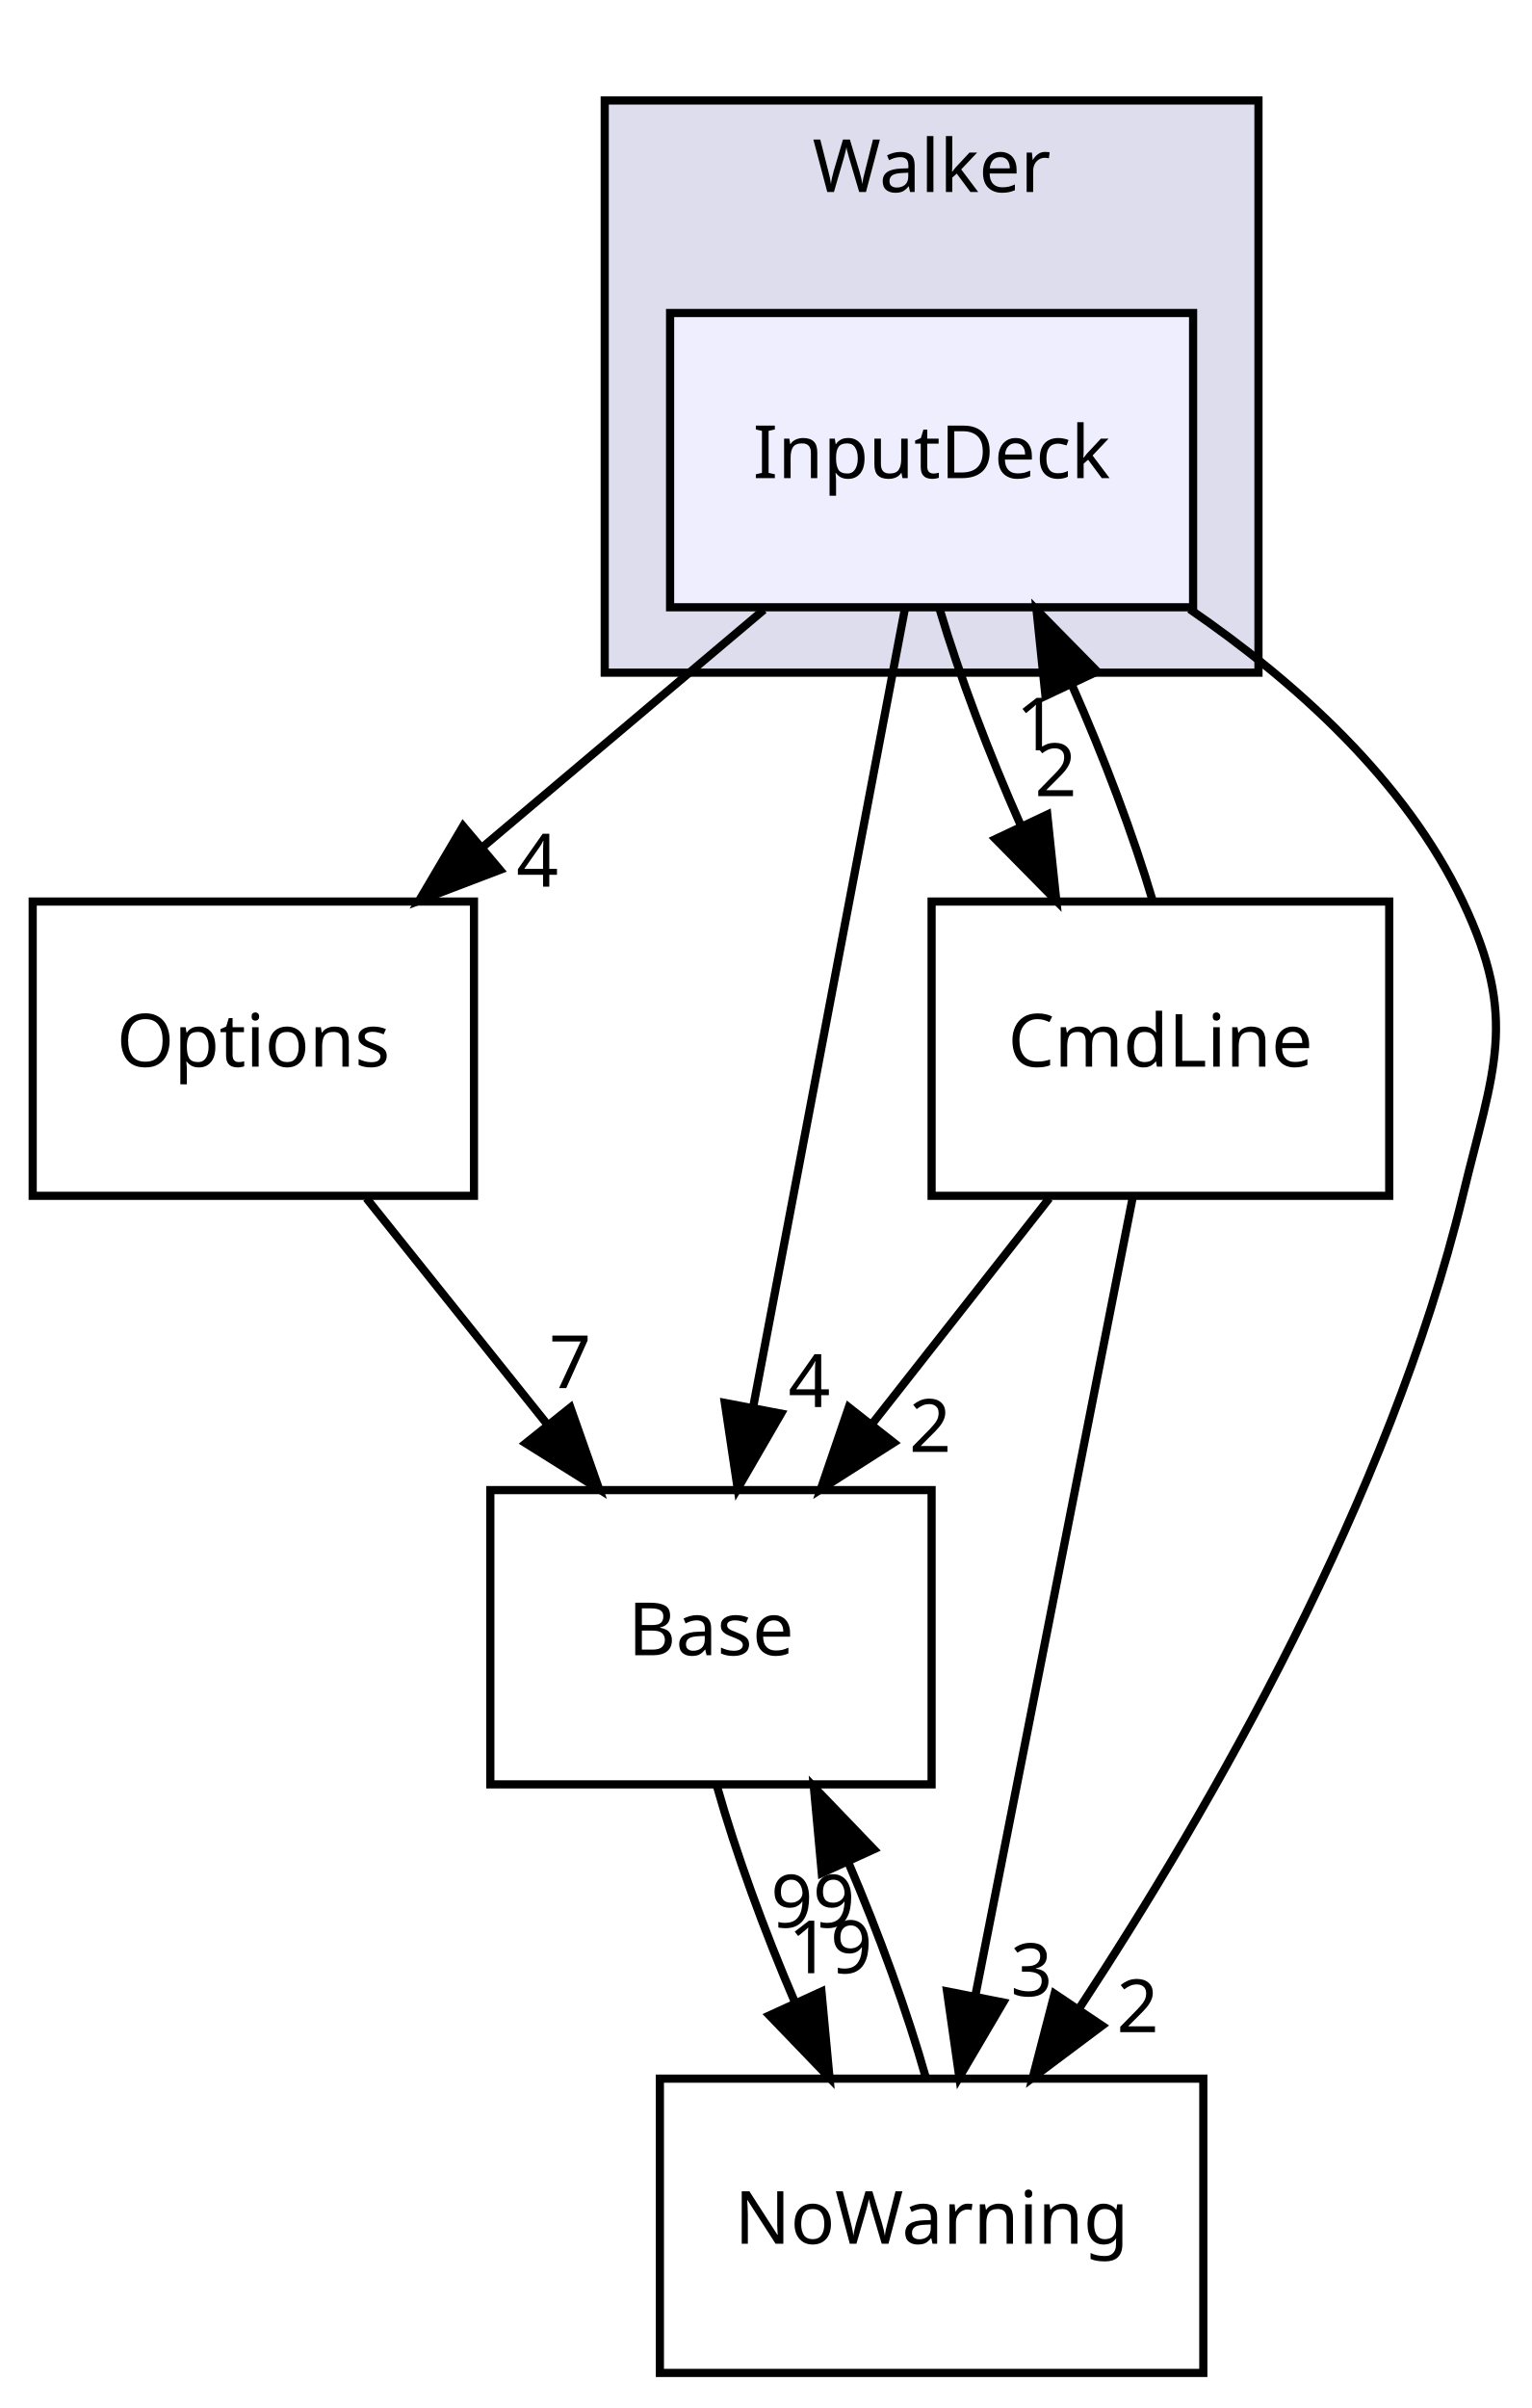
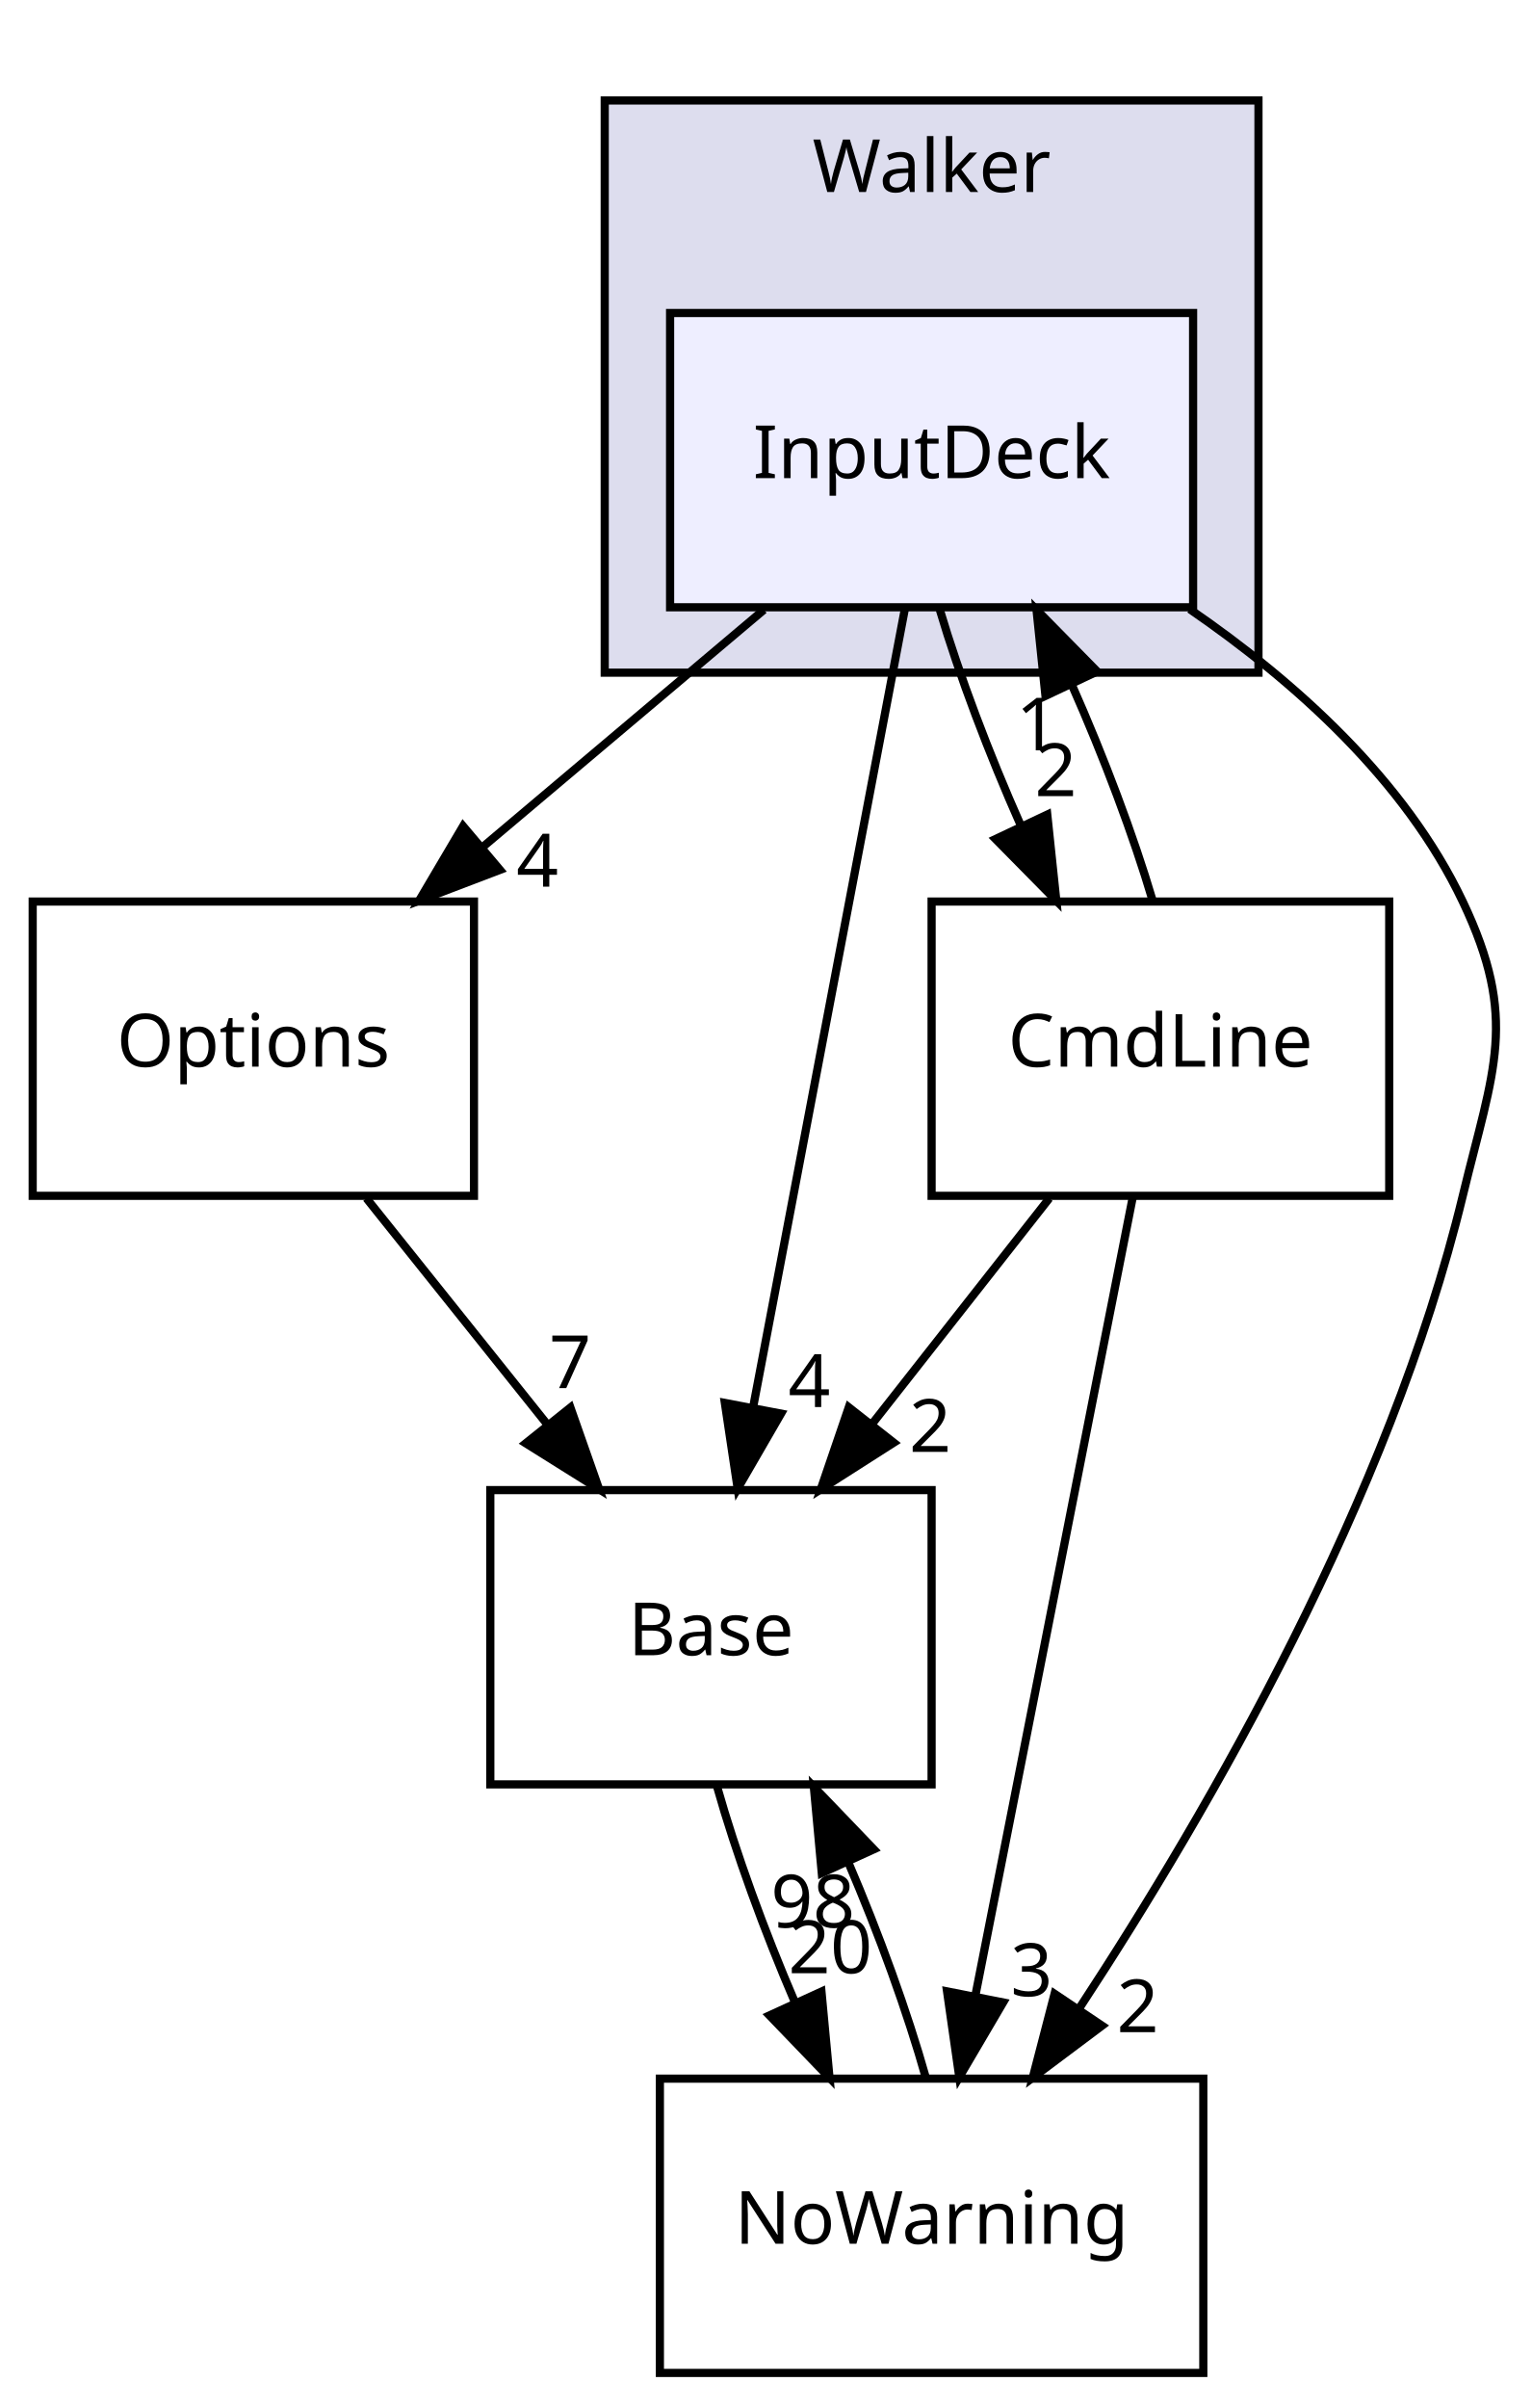
<svg xmlns="http://www.w3.org/2000/svg" xmlns:xlink="http://www.w3.org/1999/xlink" width="187pt" height="294pt" viewBox="0.00 0.00 187.37 294.00">
  <g id="graph0" class="graph" transform="scale(1 1) rotate(0) translate(4 290)">
    <g id="clust1" class="cluster">
      <g id="a_clust1">
        <a xlink:href="dir_0e448188b37b11ddd594aa8fc8850de3.html" target="_top" xlink:title="Walker">
          <polygon fill="#ddddee" stroke="black" points="70,-208 70,-278 150,-278 150,-208 70,-208" />
          <text text-anchor="middle" x="110" y="-266.8" font-family="sans-serif" font-size="9.00">Walker</text>
        </a>
      </g>
    </g>
    <g id="node1" class="node">
      <g id="a_node1">
        <a xlink:href="dir_f3d53cfd78aa16b6a5194a46fac1c1b1.html" target="_top" xlink:title="InputDeck">
          <polygon fill="#eeeeff" stroke="black" points="142,-252 78,-252 78,-216 142,-216 142,-252" />
          <text text-anchor="middle" x="110" y="-231.8" font-family="sans-serif" font-size="9.00">InputDeck</text>
        </a>
      </g>
    </g>
    <g id="node2" class="node">
      <g id="a_node2">
        <a xlink:href="dir_387b761d53ddabfb62ec8e990cbf9dee.html" target="_top" xlink:title="Options">
          <polygon fill="none" stroke="black" points="54,-180 0,-180 0,-144 54,-144 54,-180" />
          <text text-anchor="middle" x="27" y="-159.8" font-family="sans-serif" font-size="9.00">Options</text>
        </a>
      </g>
    </g>
    <g id="edge2" class="edge">
      <path fill="none" stroke="black" d="M89.483,-215.697C79.13,-206.965 66.414,-196.24 55.161,-186.75" />
      <polygon fill="black" stroke="black" points="57.182,-183.876 47.281,-180.104 52.669,-189.227 57.182,-183.876" />
      <g id="a_edge2-headlabel">
        <a xlink:href="dir_000019_000030.html" target="_top" xlink:title="4">
          <text text-anchor="middle" x="61.76" y="-181.823" font-family="sans-serif" font-size="9.00">4</text>
        </a>
      </g>
    </g>
    <g id="node3" class="node">
      <g id="a_node3">
        <a xlink:href="dir_f13a08b0c51a73f05d560b643e7c23bf.html" target="_top" xlink:title="CmdLine">
          <polygon fill="none" stroke="black" points="166,-180 110,-180 110,-144 166,-144 166,-180" />
          <text text-anchor="middle" x="138" y="-159.8" font-family="sans-serif" font-size="9.00">CmdLine</text>
        </a>
      </g>
    </g>
    <g id="edge3" class="edge">
      <path fill="none" stroke="black" d="M111.006,-215.697C113.371,-207.728 117.008,-198.1 120.935,-189.264" />
      <polygon fill="black" stroke="black" points="124.155,-190.641 125.263,-180.104 117.826,-187.65 124.155,-190.641" />
      <g id="a_edge3-headlabel">
        <a xlink:href="dir_000019_000016.html" target="_top" xlink:title="2">
          <text text-anchor="middle" x="125.187" y="-192.904" font-family="sans-serif" font-size="9.00">2</text>
        </a>
      </g>
    </g>
    <g id="node4" class="node">
      <g id="a_node4">
        <a xlink:href="dir_7e34f0efff2ff25c5f7cf9ee4af7a0ce.html" target="_top" xlink:title="NoWarning">
          <polygon fill="none" stroke="black" points="143.25,-36 76.75,-36 76.75,-0 143.25,-0 143.25,-36" />
          <text text-anchor="middle" x="110" y="-15.8" font-family="sans-serif" font-size="9.00">NoWarning</text>
        </a>
      </g>
    </g>
    <g id="edge4" class="edge">
      <path fill="none" stroke="black" d="M141.58,-215.776C154.45,-206.931 167.942,-194.863 175,-180 181.864,-165.547 178.762,-159.551 175,-144 166.076,-107.108 144.088,-69.013 128.152,-44.728" />
      <polygon fill="black" stroke="black" points="130.86,-42.481 122.381,-36.128 125.047,-46.382 130.86,-42.481" />
      <g id="a_edge4-headlabel">
        <a xlink:href="dir_000019_000003.html" target="_top" xlink:title="2">
          <text text-anchor="middle" x="135.22" y="-41.684" font-family="sans-serif" font-size="9.00">2</text>
        </a>
      </g>
    </g>
    <g id="node5" class="node">
      <g id="a_node5">
        <a xlink:href="dir_4814b1a558d470c33d85e65dbde02eaa.html" target="_top" xlink:title="Base">
          <polygon fill="none" stroke="black" points="110,-108 56,-108 56,-72 110,-72 110,-108" />
          <text text-anchor="middle" x="83" y="-87.8" font-family="sans-serif" font-size="9.00">Base</text>
        </a>
      </g>
    </g>
    <g id="edge5" class="edge">
      <path fill="none" stroke="black" d="M106.743,-215.871C102.142,-191.67 93.688,-147.211 88.209,-118.393" />
      <polygon fill="black" stroke="black" points="91.575,-117.359 86.268,-108.189 84.698,-118.667 91.575,-117.359" />
      <g id="a_edge5-headlabel">
        <a xlink:href="dir_000019_000002.html" target="_top" xlink:title="4">
          <text text-anchor="middle" x="95.035" y="-118.16" font-family="sans-serif" font-size="9.00">4</text>
        </a>
      </g>
    </g>
    <g id="edge1" class="edge">
      <path fill="none" stroke="black" d="M40.843,-143.697C47.489,-135.389 55.578,-125.277 62.887,-116.141" />
      <polygon fill="black" stroke="black" points="65.803,-118.099 69.317,-108.104 60.337,-113.727 65.803,-118.099" />
      <g id="a_edge1-headlabel">
        <a xlink:href="dir_000030_000002.html" target="_top" xlink:title="7">
          <text text-anchor="middle" x="65.774" y="-120.48" font-family="sans-serif" font-size="9.00">7</text>
        </a>
      </g>
    </g>
    <g id="edge6" class="edge">
      <path fill="none" stroke="black" d="M137.053,-180.104C134.709,-188.045 131.085,-197.666 127.163,-206.515" />
      <polygon fill="black" stroke="black" points="123.933,-205.159 122.837,-215.697 130.266,-208.142 123.933,-205.159" />
      <g id="a_edge6-headlabel">
        <a xlink:href="dir_000016_000019.html" target="_top" xlink:title="1">
          <text text-anchor="middle" x="122.897" y="-198.497" font-family="sans-serif" font-size="9.00">1</text>
        </a>
      </g>
    </g>
    <g id="edge7" class="edge">
      <path fill="none" stroke="black" d="M134.623,-143.871C129.829,-119.564 121.007,-74.819 115.327,-46.013" />
      <polygon fill="black" stroke="black" points="118.758,-45.323 113.389,-36.189 111.89,-46.678 118.758,-45.323" />
      <g id="a_edge7-headlabel">
        <a xlink:href="dir_000016_000003.html" target="_top" xlink:title="3">
          <text text-anchor="middle" x="122.239" y="-46.101" font-family="sans-serif" font-size="9.00">3</text>
        </a>
      </g>
    </g>
    <g id="edge8" class="edge">
      <path fill="none" stroke="black" d="M124.404,-143.697C117.877,-135.389 109.932,-125.277 102.753,-116.141" />
      <polygon fill="black" stroke="black" points="105.369,-113.805 96.439,-108.104 99.865,-118.13 105.369,-113.805" />
      <g id="a_edge8-headlabel">
        <a xlink:href="dir_000016_000002.html" target="_top" xlink:title="2">
          <text text-anchor="middle" x="109.823" y="-112.677" font-family="sans-serif" font-size="9.00">2</text>
        </a>
      </g>
    </g>
    <g id="edge9" class="edge">
      <path fill="none" stroke="black" d="M109.298,-36.104C107.067,-44.045 103.581,-53.666 99.785,-62.515" />
      <polygon fill="black" stroke="black" points="96.562,-61.147 95.59,-71.697 102.929,-64.055 96.562,-61.147" />
      <g id="a_edge9-headlabel">
-         <a xlink:href="dir_000003_000002.html" target="_top" xlink:title="99">
-           <text text-anchor="middle" x="95.473" y="-54.497" font-family="sans-serif" font-size="9.00">99</text>
+         <a xlink:href="dir_000003_000002.html" target="_top" xlink:title="98">
+           <text text-anchor="middle" x="95.473" y="-54.497" font-family="sans-serif" font-size="9.00">98</text>
        </a>
      </g>
    </g>
    <g id="edge10" class="edge">
      <path fill="none" stroke="black" d="M83.758,-71.697C86.01,-63.728 89.509,-54.099 93.31,-45.264" />
      <polygon fill="black" stroke="black" points="96.523,-46.653 97.508,-36.104 90.16,-43.737 96.523,-46.653" />
      <g id="a_edge10-headlabel">
-         <a xlink:href="dir_000002_000003.html" target="_top" xlink:title="19">
-           <text text-anchor="middle" x="97.607" y="-48.904" font-family="sans-serif" font-size="9.00">19</text>
+         <a xlink:href="dir_000002_000003.html" target="_top" xlink:title="20">
+           <text text-anchor="middle" x="97.607" y="-48.904" font-family="sans-serif" font-size="9.00">20</text>
        </a>
      </g>
    </g>
  </g>
</svg>
